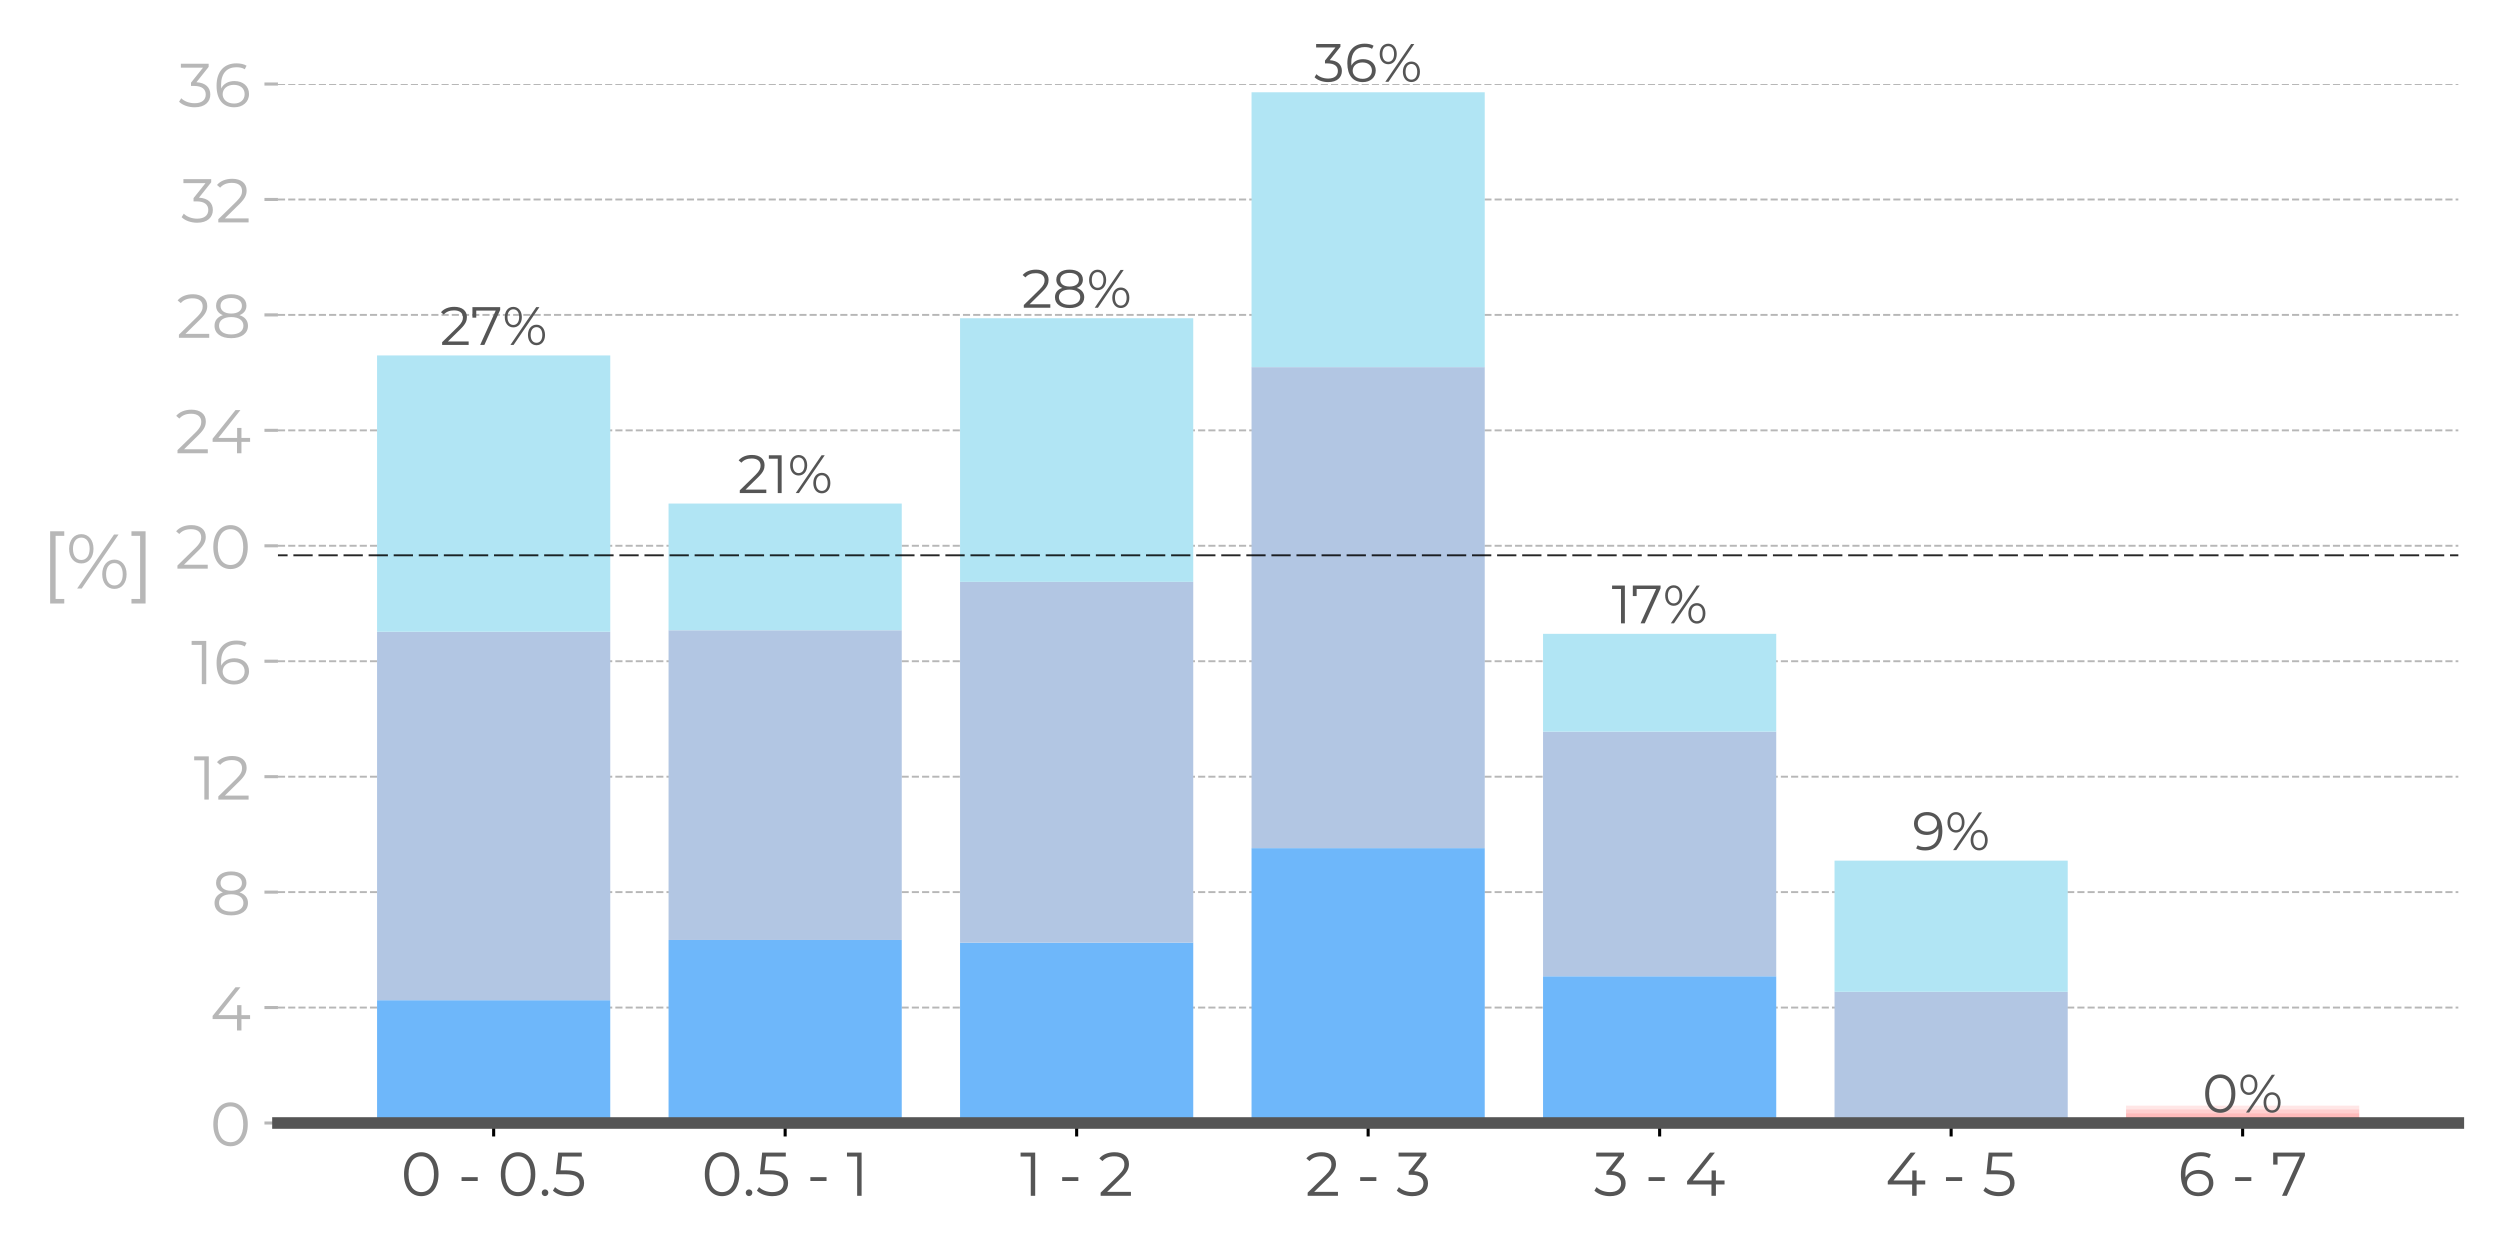
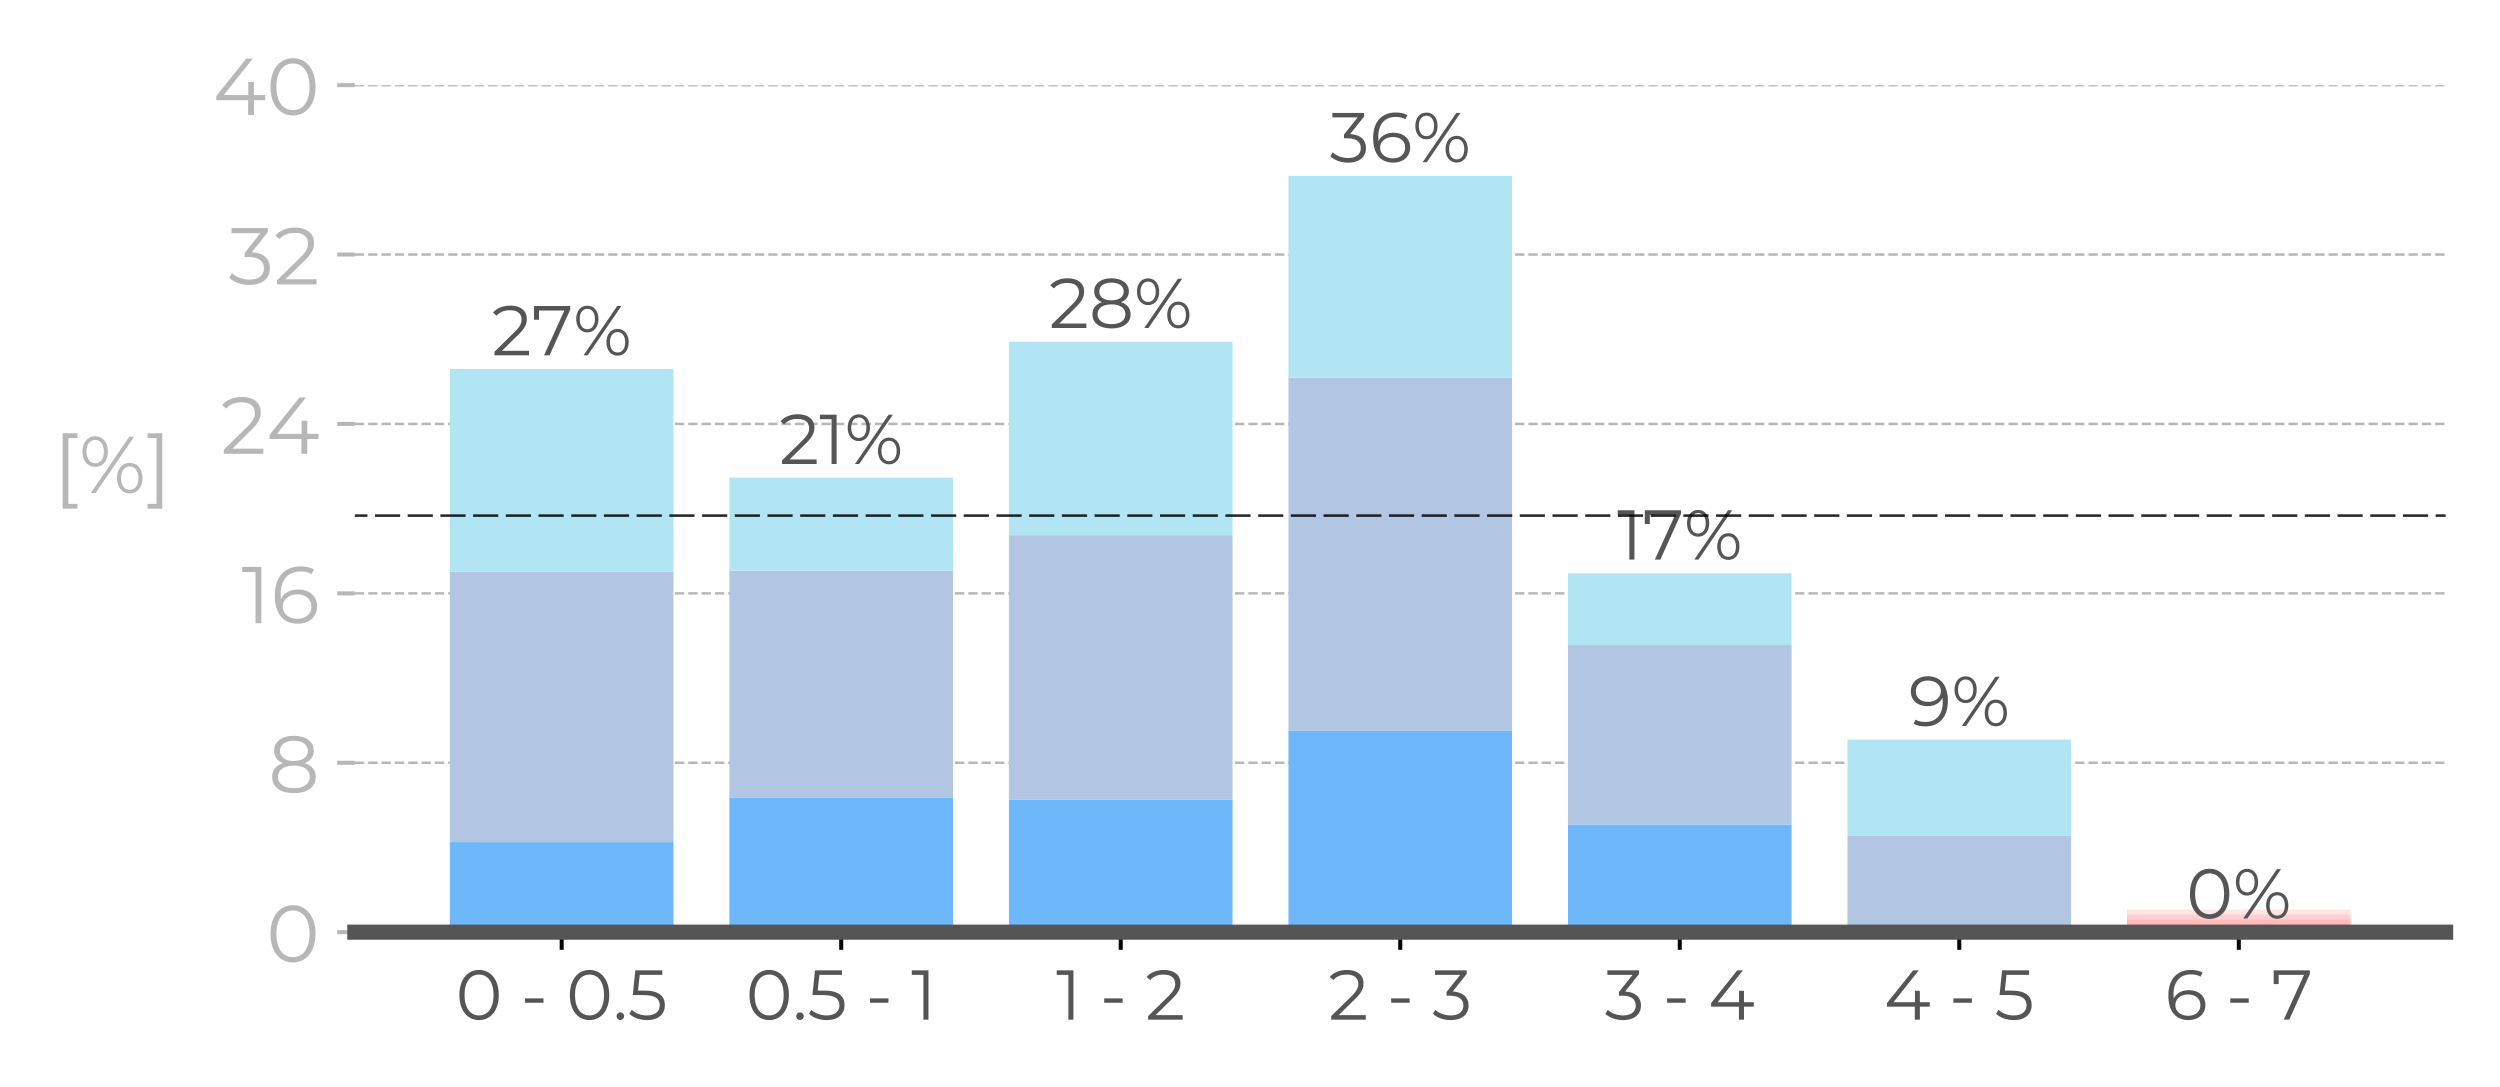
- <svg xmlns="http://www.w3.org/2000/svg" xmlns:xlink="http://www.w3.org/1999/xlink" width="648pt" height="324pt" viewBox="0 0 648 324" version="1.1">
+ <svg xmlns="http://www.w3.org/2000/svg" xmlns:xlink="http://www.w3.org/1999/xlink" width="496.8pt" height="216pt" viewBox="0 0 496.8 216" version="1.1">
  <defs>
    <style type="text/css">*{stroke-linejoin: round; stroke-linecap: butt}</style>
  </defs>
  <g id="figure_1">
    <g id="patch_1">
-       <path d="M 0 324  L 648 324  L 648 0  L 0 0  L 0 324  z " style="fill: none" />
+       <path d="M 0 216  L 496.8 216  L 496.8 0  L 0 0  L 0 216  z " style="fill: none" />
    </g>
    <g id="axes_1">
      <g id="patch_2">
-         <path d="M 72.045 291.08  L 637.2 291.08  L 637.2 21.78  L 72.045 21.78  L 72.045 291.08  z " style="fill: none" />
+         <path d="M 70.515 185.24  L 486 185.24  L 486 16.92  L 70.515 16.92  L 70.515 185.24  z " style="fill: none" />
      </g>
      <g id="matplotlib.axis_1">
        <g id="xtick_1">
          <g id="line2d_1">
            <defs>
-               <path id="mef929db5bb" d="M 0 0  L 0 3.5  " style="stroke: #000000; stroke-width: 0.8" />
+               <path id="m34d9486102" d="M 0 0  L 0 3.5  " style="stroke: #000000; stroke-width: 0.8" />
            </defs>
            <g>
-               <use xlink:href="#mef929db5bb" x="127.956" y="291.08" style="stroke: #000000; stroke-width: 0.8" />
+               <use xlink:href="#m34d9486102" x="111.619" y="185.24" style="stroke: #000000; stroke-width: 0.8" />
            </g>
          </g>
          <g id="text_1">
-             <g style="fill: #555555" transform="translate(103.8911 309.9525)scale(0.16 -0.16)">
+             <g style="fill: #555555" transform="translate(90.56226 202.6284)scale(0.14 -0.14)">
              <defs>
                <path id="Montserrat-Regular-30" d="M 2118 -38  C 3155 -38 3910 813 3910 2240  C 3910 3667 3155 4518 2118 4518  C 1082 4518 333 3667 333 2240  C 333 813 1082 -38 2118 -38  z M 2118 384  C 1338 384 800 1043 800 2240  C 800 3437 1338 4096 2118 4096  C 2899 4096 3437 3437 3437 2240  C 3437 1043 2899 384 2118 384  z " transform="scale(0.015625)" />
                <path id="Montserrat-Regular-20" transform="scale(0.015625)" />
                <path id="Montserrat-Regular-2d" d="M 384 1536  L 2061 1536  L 2061 1933  L 384 1933  L 384 1536  z " transform="scale(0.015625)" />
                <path id="Montserrat-Regular-2e" d="M 678 -32  C 864 -32 1024 122 1024 320  C 1024 518 864 666 678 666  C 493 666 339 518 339 320  C 339 122 493 -32 678 -32  z " transform="scale(0.015625)" />
                <path id="Montserrat-Regular-35" d="M 1510 2643  L 934 2643  L 1088 4070  L 3136 4070  L 3136 4480  L 685 4480  L 454 2234  L 1408 2234  C 2547 2234 2906 1875 2906 1299  C 2906 755 2502 384 1741 384  C 1165 384 653 602 365 902  L 141 538  C 486 186 1101 -38 1747 -38  C 2842 -38 3373 557 3373 1318  C 3373 2112 2861 2643 1510 2643  z " transform="scale(0.015625)" />
              </defs>
              <use xlink:href="#Montserrat-Regular-30" />
              <use xlink:href="#Montserrat-Regular-20" x="66.2" />
              <use xlink:href="#Montserrat-Regular-2d" x="92.4" />
              <use xlink:href="#Montserrat-Regular-20" x="130.6" />
              <use xlink:href="#Montserrat-Regular-30" x="156.8" />
              <use xlink:href="#Montserrat-Regular-2e" x="223" />
              <use xlink:href="#Montserrat-Regular-35" x="244.2" />
            </g>
          </g>
        </g>
        <g id="xtick_2">
          <g id="line2d_2">
            <g>
-               <use xlink:href="#mef929db5bb" x="203.512" y="291.08" style="stroke: #000000; stroke-width: 0.8" />
+               <use xlink:href="#m34d9486102" x="167.165" y="185.24" style="stroke: #000000; stroke-width: 0.8" />
            </g>
          </g>
          <g id="text_2">
-             <g style="fill: #555555" transform="translate(181.8553 309.9525)scale(0.16 -0.16)">
+             <g style="fill: #555555" transform="translate(148.216 202.6284)scale(0.14 -0.14)">
              <defs>
                <path id="Montserrat-Regular-31" d="M 58 4480  L 58 4070  L 1114 4070  L 1114 0  L 1574 0  L 1574 4480  L 58 4480  z " transform="scale(0.015625)" />
              </defs>
              <use xlink:href="#Montserrat-Regular-30" />
              <use xlink:href="#Montserrat-Regular-2e" x="66.2" />
              <use xlink:href="#Montserrat-Regular-35" x="87.4" />
              <use xlink:href="#Montserrat-Regular-20" x="144" />
              <use xlink:href="#Montserrat-Regular-2d" x="170.2" />
              <use xlink:href="#Montserrat-Regular-20" x="208.4" />
              <use xlink:href="#Montserrat-Regular-31" x="234.6" />
            </g>
          </g>
        </g>
        <g id="xtick_3">
          <g id="line2d_3">
            <g>
-               <use xlink:href="#mef929db5bb" x="279.067" y="291.08" style="stroke: #000000; stroke-width: 0.8" />
+               <use xlink:href="#m34d9486102" x="222.711" y="185.24" style="stroke: #000000; stroke-width: 0.8" />
            </g>
          </g>
          <g id="text_3">
-             <g style="fill: #555555" transform="translate(264.387 309.9525)scale(0.16 -0.16)">
+             <g style="fill: #555555" transform="translate(209.8664 202.6284)scale(0.14 -0.14)">
              <defs>
                <path id="Montserrat-Regular-32" d="M 928 410  L 2451 1907  C 3053 2496 3187 2880 3187 3309  C 3187 4058 2611 4518 1702 4518  C 1018 4518 461 4288 115 3878  L 442 3597  C 736 3936 1139 4096 1664 4096  C 2349 4096 2714 3776 2714 3258  C 2714 2950 2618 2650 2112 2150  L 250 326  L 250 0  L 3392 0  L 3392 410  L 928 410  z " transform="scale(0.015625)" />
              </defs>
              <use xlink:href="#Montserrat-Regular-31" />
              <use xlink:href="#Montserrat-Regular-20" x="36.1" />
              <use xlink:href="#Montserrat-Regular-2d" x="62.3" />
              <use xlink:href="#Montserrat-Regular-20" x="100.5" />
              <use xlink:href="#Montserrat-Regular-32" x="126.7" />
            </g>
          </g>
        </g>
        <g id="xtick_4">
          <g id="line2d_4">
            <g>
-               <use xlink:href="#mef929db5bb" x="354.623" y="291.08" style="stroke: #000000; stroke-width: 0.8" />
+               <use xlink:href="#m34d9486102" x="278.257" y="185.24" style="stroke: #000000; stroke-width: 0.8" />
            </g>
          </g>
          <g id="text_4">
-             <g style="fill: #555555" transform="translate(338.3175 309.9525)scale(0.16 -0.16)">
+             <g style="fill: #555555" transform="translate(263.9906 202.6284)scale(0.14 -0.14)">
              <defs>
                <path id="Montserrat-Regular-33" d="M 1856 2560  L 3123 4154  L 3123 4480  L 243 4480  L 243 4070  L 2534 4070  L 1293 2515  L 1293 2176  L 1613 2176  C 2445 2176 2822 1824 2822 1286  C 2822 730 2413 384 1670 384  C 1088 384 570 602 282 902  L 58 538  C 403 186 1024 -38 1670 -38  C 2752 -38 3296 538 3296 1286  C 3296 2003 2816 2509 1856 2560  z " transform="scale(0.015625)" />
              </defs>
              <use xlink:href="#Montserrat-Regular-32" />
              <use xlink:href="#Montserrat-Regular-20" x="56.8" />
              <use xlink:href="#Montserrat-Regular-2d" x="83" />
              <use xlink:href="#Montserrat-Regular-20" x="121.2" />
              <use xlink:href="#Montserrat-Regular-33" x="147.4" />
            </g>
          </g>
        </g>
        <g id="xtick_5">
          <g id="line2d_5">
            <g>
-               <use xlink:href="#mef929db5bb" x="430.178" y="291.08" style="stroke: #000000; stroke-width: 0.8" />
+               <use xlink:href="#m34d9486102" x="333.804" y="185.24" style="stroke: #000000; stroke-width: 0.8" />
            </g>
          </g>
          <g id="text_5">
-             <g style="fill: #555555" transform="translate(413.1292 309.9525)scale(0.16 -0.16)">
+             <g style="fill: #555555" transform="translate(318.886 202.6284)scale(0.14 -0.14)">
              <defs>
                <path id="Montserrat-Regular-34" d="M 4141 1587  L 3245 1587  L 3245 2624  L 2797 2624  L 2797 1587  L 851 1587  L 3142 4480  L 2630 4480  L 256 1510  L 256 1178  L 2784 1178  L 2784 0  L 3245 0  L 3245 1178  L 4141 1178  L 4141 1587  z " transform="scale(0.015625)" />
              </defs>
              <use xlink:href="#Montserrat-Regular-33" />
              <use xlink:href="#Montserrat-Regular-20" x="56.4" />
              <use xlink:href="#Montserrat-Regular-2d" x="82.6" />
              <use xlink:href="#Montserrat-Regular-20" x="120.8" />
              <use xlink:href="#Montserrat-Regular-34" x="147" />
            </g>
          </g>
        </g>
        <g id="xtick_6">
          <g id="line2d_6">
            <g>
-               <use xlink:href="#mef929db5bb" x="505.733" y="291.08" style="stroke: #000000; stroke-width: 0.8" />
+               <use xlink:href="#m34d9486102" x="389.35" y="185.24" style="stroke: #000000; stroke-width: 0.8" />
            </g>
          </g>
          <g id="text_6">
-             <g style="fill: #555555" transform="translate(488.6697 309.9525)scale(0.16 -0.16)">
+             <g style="fill: #555555" transform="translate(374.419 202.6284)scale(0.14 -0.14)">
              <use xlink:href="#Montserrat-Regular-34" />
              <use xlink:href="#Montserrat-Regular-20" x="66.1" />
              <use xlink:href="#Montserrat-Regular-2d" x="92.3" />
              <use xlink:href="#Montserrat-Regular-20" x="130.5" />
              <use xlink:href="#Montserrat-Regular-35" x="156.7" />
            </g>
          </g>
        </g>
        <g id="xtick_7">
          <g id="line2d_7">
            <g>
-               <use xlink:href="#mef929db5bb" x="581.289" y="291.08" style="stroke: #000000; stroke-width: 0.8" />
+               <use xlink:href="#m34d9486102" x="444.896" y="185.24" style="stroke: #000000; stroke-width: 0.8" />
            </g>
          </g>
          <g id="text_7">
-             <g style="fill: #555555" transform="translate(564.4552 309.9525)scale(0.16 -0.16)">
+             <g style="fill: #555555" transform="translate(430.1663 202.6284)scale(0.14 -0.14)">
              <defs>
                <path id="Montserrat-Regular-36" d="M 2189 2682  C 1568 2682 1043 2406 819 1914  C 806 2048 800 2176 800 2278  C 800 3494 1421 4115 2387 4115  C 2720 4115 3027 4058 3258 3904  L 3443 4275  C 3162 4448 2784 4518 2381 4518  C 1165 4518 333 3725 333 2202  C 333 787 979 -38 2170 -38  C 3040 -38 3699 499 3699 1338  C 3699 2157 3078 2682 2189 2682  z M 2150 352  C 1376 352 966 819 966 1312  C 966 1869 1434 2291 2118 2291  C 2810 2291 3245 1914 3245 1325  C 3245 730 2797 352 2150 352  z " transform="scale(0.015625)" />
                <path id="Montserrat-Regular-37" d="M 205 4480  L 205 3232  L 659 3232  L 659 4070  L 2963 4070  L 1120 0  L 1619 0  L 3494 4154  L 3494 4480  L 205 4480  z " transform="scale(0.015625)" />
              </defs>
              <use xlink:href="#Montserrat-Regular-36" />
              <use xlink:href="#Montserrat-Regular-20" x="60.9" />
              <use xlink:href="#Montserrat-Regular-2d" x="87.1" />
              <use xlink:href="#Montserrat-Regular-20" x="125.3" />
              <use xlink:href="#Montserrat-Regular-37" x="151.5" />
            </g>
          </g>
        </g>
      </g>
      <g id="matplotlib.axis_2">
        <g id="ytick_1">
          <g id="line2d_8">
-             <path d="M 72.045 291.08  L 637.2 291.08  " clip-path="url(#p551fd7b629)" style="fill: none; stroke-dasharray: 1.85,0.8; stroke-dashoffset: 0; stroke: #b7b7b7; stroke-width: 0.5" />
+             <path d="M 70.515 185.24  L 486 185.24  " clip-path="url(#pd3df499241)" style="fill: none; stroke-dasharray: 1.85,0.8; stroke-dashoffset: 0; stroke: #b7b7b7; stroke-width: 0.5" />
          </g>
          <g id="line2d_9">
            <defs>
-               <path id="mcd5a4c4dd3" d="M 0 0  L -3.5 0  " style="stroke: #b7b7b7; stroke-width: 0.8" />
+               <path id="ma95d58598b" d="M 0 0  L -3.5 0  " style="stroke: #b7b7b7; stroke-width: 0.8" />
            </defs>
            <g>
-               <use xlink:href="#mcd5a4c4dd3" x="72.045" y="291.08" style="fill: #b7b7b7; stroke: #b7b7b7; stroke-width: 0.8" />
+               <use xlink:href="#ma95d58598b" x="70.515" y="185.24" style="fill: #b7b7b7; stroke: #b7b7b7; stroke-width: 0.8" />
            </g>
          </g>
          <g id="text_8">
-             <g style="fill: #b7b7b7" transform="translate(54.4525 297.0163)scale(0.16 -0.16)">
+             <g style="fill: #b7b7b7" transform="translate(52.9225 191.1763)scale(0.16 -0.16)">
              <use xlink:href="#Montserrat-Regular-30" />
            </g>
          </g>
        </g>
        <g id="ytick_2">
          <g id="line2d_10">
-             <path d="M 72.045 261.158  L 637.2 261.158  " clip-path="url(#p551fd7b629)" style="fill: none; stroke-dasharray: 1.85,0.8; stroke-dashoffset: 0; stroke: #b7b7b7; stroke-width: 0.5" />
+             <path d="M 70.515 151.576  L 486 151.576  " clip-path="url(#pd3df499241)" style="fill: none; stroke-dasharray: 1.85,0.8; stroke-dashoffset: 0; stroke: #b7b7b7; stroke-width: 0.5" />
          </g>
          <g id="line2d_11">
            <g>
-               <use xlink:href="#mcd5a4c4dd3" x="72.045" y="261.158" style="fill: #b7b7b7; stroke: #b7b7b7; stroke-width: 0.8" />
+               <use xlink:href="#ma95d58598b" x="70.515" y="151.576" style="fill: #b7b7b7; stroke: #b7b7b7; stroke-width: 0.8" />
            </g>
          </g>
          <g id="text_9">
-             <g style="fill: #b7b7b7" transform="translate(54.47 267.094)scale(0.16 -0.16)">
-               <use xlink:href="#Montserrat-Regular-34" />
+             <g style="fill: #b7b7b7" transform="translate(53.3075 157.5122)scale(0.16 -0.16)">
+               <defs>
+                 <path id="Montserrat-Regular-38" d="M 2899 2349  C 3360 2528 3616 2867 3616 3334  C 3616 4064 2982 4518 2035 4518  C 1088 4518 467 4064 467 3334  C 467 2867 717 2528 1171 2349  C 614 2163 307 1786 307 1248  C 307 454 960 -38 2035 -38  C 3104 -38 3776 454 3776 1248  C 3776 1779 3462 2163 2899 2349  z M 928 3322  C 928 3821 1357 4128 2035 4128  C 2707 4128 3149 3821 3149 3315  C 3149 2829 2733 2515 2035 2515  C 1338 2515 928 2829 928 3322  z M 2035 352  C 1242 352 774 698 774 1254  C 774 1805 1242 2150 2035 2150  C 2829 2150 3302 1805 3302 1254  C 3302 698 2829 352 2035 352  z " transform="scale(0.015625)" />
+               </defs>
+               <use xlink:href="#Montserrat-Regular-38" />
            </g>
          </g>
        </g>
        <g id="ytick_3">
          <g id="line2d_12">
-             <path d="M 72.045 231.236  L 637.2 231.236  " clip-path="url(#p551fd7b629)" style="fill: none; stroke-dasharray: 1.85,0.8; stroke-dashoffset: 0; stroke: #b7b7b7; stroke-width: 0.5" />
+             <path d="M 70.515 117.912  L 486 117.912  " clip-path="url(#pd3df499241)" style="fill: none; stroke-dasharray: 1.85,0.8; stroke-dashoffset: 0; stroke: #b7b7b7; stroke-width: 0.5" />
          </g>
          <g id="line2d_13">
            <g>
-               <use xlink:href="#mcd5a4c4dd3" x="72.045" y="231.236" style="fill: #b7b7b7; stroke: #b7b7b7; stroke-width: 0.8" />
+               <use xlink:href="#ma95d58598b" x="70.515" y="117.912" style="fill: #b7b7b7; stroke: #b7b7b7; stroke-width: 0.8" />
            </g>
          </g>
          <g id="text_10">
-             <g style="fill: #b7b7b7" transform="translate(54.8375 237.1718)scale(0.16 -0.16)">
-               <defs>
-                 <path id="Montserrat-Regular-38" d="M 2899 2349  C 3360 2528 3616 2867 3616 3334  C 3616 4064 2982 4518 2035 4518  C 1088 4518 467 4064 467 3334  C 467 2867 717 2528 1171 2349  C 614 2163 307 1786 307 1248  C 307 454 960 -38 2035 -38  C 3104 -38 3776 454 3776 1248  C 3776 1779 3462 2163 2899 2349  z M 928 3322  C 928 3821 1357 4128 2035 4128  C 2707 4128 3149 3821 3149 3315  C 3149 2829 2733 2515 2035 2515  C 1338 2515 928 2829 928 3322  z M 2035 352  C 1242 352 774 698 774 1254  C 774 1805 1242 2150 2035 2150  C 2829 2150 3302 1805 3302 1254  C 3302 698 2829 352 2035 352  z " transform="scale(0.015625)" />
-               </defs>
-               <use xlink:href="#Montserrat-Regular-38" />
+             <g style="fill: #b7b7b7" transform="translate(47.995 123.8482)scale(0.16 -0.16)">
+               <use xlink:href="#Montserrat-Regular-31" />
+               <use xlink:href="#Montserrat-Regular-36" x="36.1" />
            </g>
          </g>
        </g>
        <g id="ytick_4">
          <g id="line2d_14">
-             <path d="M 72.045 201.313  L 637.2 201.313  " clip-path="url(#p551fd7b629)" style="fill: none; stroke-dasharray: 1.85,0.8; stroke-dashoffset: 0; stroke: #b7b7b7; stroke-width: 0.5" />
+             <path d="M 70.515 84.248  L 486 84.248  " clip-path="url(#pd3df499241)" style="fill: none; stroke-dasharray: 1.85,0.8; stroke-dashoffset: 0; stroke: #b7b7b7; stroke-width: 0.5" />
          </g>
          <g id="line2d_15">
            <g>
-               <use xlink:href="#mcd5a4c4dd3" x="72.045" y="201.313" style="fill: #b7b7b7; stroke: #b7b7b7; stroke-width: 0.8" />
+               <use xlink:href="#ma95d58598b" x="70.515" y="84.248" style="fill: #b7b7b7; stroke: #b7b7b7; stroke-width: 0.8" />
            </g>
          </g>
          <g id="text_11">
-             <g style="fill: #b7b7b7" transform="translate(50.1825 207.2496)scale(0.16 -0.16)">
-               <use xlink:href="#Montserrat-Regular-31" />
-               <use xlink:href="#Montserrat-Regular-32" x="36.1" />
+             <g style="fill: #b7b7b7" transform="translate(43.8525 90.18425)scale(0.16 -0.16)">
+               <use xlink:href="#Montserrat-Regular-32" />
+               <use xlink:href="#Montserrat-Regular-34" x="56.8" />
            </g>
          </g>
        </g>
        <g id="ytick_5">
          <g id="line2d_16">
-             <path d="M 72.045 171.391  L 637.2 171.391  " clip-path="url(#p551fd7b629)" style="fill: none; stroke-dasharray: 1.85,0.8; stroke-dashoffset: 0; stroke: #b7b7b7; stroke-width: 0.5" />
+             <path d="M 70.515 50.584  L 486 50.584  " clip-path="url(#pd3df499241)" style="fill: none; stroke-dasharray: 1.85,0.8; stroke-dashoffset: 0; stroke: #b7b7b7; stroke-width: 0.5" />
          </g>
          <g id="line2d_17">
            <g>
-               <use xlink:href="#mcd5a4c4dd3" x="72.045" y="171.391" style="fill: #b7b7b7; stroke: #b7b7b7; stroke-width: 0.8" />
+               <use xlink:href="#ma95d58598b" x="70.515" y="50.584" style="fill: #b7b7b7; stroke: #b7b7b7; stroke-width: 0.8" />
            </g>
          </g>
          <g id="text_12">
-             <g style="fill: #b7b7b7" transform="translate(49.525 177.3274)scale(0.16 -0.16)">
-               <use xlink:href="#Montserrat-Regular-31" />
-               <use xlink:href="#Montserrat-Regular-36" x="36.1" />
+             <g style="fill: #b7b7b7" transform="translate(45.4025 56.52025)scale(0.16 -0.16)">
+               <use xlink:href="#Montserrat-Regular-33" />
+               <use xlink:href="#Montserrat-Regular-32" x="56.4" />
            </g>
          </g>
        </g>
        <g id="ytick_6">
          <g id="line2d_18">
-             <path d="M 72.045 141.469  L 637.2 141.469  " clip-path="url(#p551fd7b629)" style="fill: none; stroke-dasharray: 1.85,0.8; stroke-dashoffset: 0; stroke: #b7b7b7; stroke-width: 0.5" />
+             <path d="M 70.515 16.92  L 486 16.92  " clip-path="url(#pd3df499241)" style="fill: none; stroke-dasharray: 1.85,0.8; stroke-dashoffset: 0; stroke: #b7b7b7; stroke-width: 0.5" />
          </g>
          <g id="line2d_19">
            <g>
-               <use xlink:href="#mcd5a4c4dd3" x="72.045" y="141.469" style="fill: #b7b7b7; stroke: #b7b7b7; stroke-width: 0.8" />
+               <use xlink:href="#ma95d58598b" x="70.515" y="16.92" style="fill: #b7b7b7; stroke: #b7b7b7; stroke-width: 0.8" />
            </g>
          </g>
          <g id="text_13">
-             <g style="fill: #b7b7b7" transform="translate(45.365 147.4051)scale(0.16 -0.16)">
-               <use xlink:href="#Montserrat-Regular-32" />
-               <use xlink:href="#Montserrat-Regular-30" x="56.8" />
-             </g>
-           </g>
-         </g>
-         <g id="ytick_7">
-           <g id="line2d_20">
-             <path d="M 72.045 111.547  L 637.2 111.547  " clip-path="url(#p551fd7b629)" style="fill: none; stroke-dasharray: 1.85,0.8; stroke-dashoffset: 0; stroke: #b7b7b7; stroke-width: 0.5" />
-           </g>
-           <g id="line2d_21">
-             <g>
-               <use xlink:href="#mcd5a4c4dd3" x="72.045" y="111.547" style="fill: #b7b7b7; stroke: #b7b7b7; stroke-width: 0.8" />
-             </g>
-           </g>
-           <g id="text_14">
-             <g style="fill: #b7b7b7" transform="translate(45.3825 117.4829)scale(0.16 -0.16)">
-               <use xlink:href="#Montserrat-Regular-32" />
-               <use xlink:href="#Montserrat-Regular-34" x="56.8" />
-             </g>
-           </g>
-         </g>
-         <g id="ytick_8">
-           <g id="line2d_22">
-             <path d="M 72.045 81.624  L 637.2 81.624  " clip-path="url(#p551fd7b629)" style="fill: none; stroke-dasharray: 1.85,0.8; stroke-dashoffset: 0; stroke: #b7b7b7; stroke-width: 0.5" />
-           </g>
-           <g id="line2d_23">
-             <g>
-               <use xlink:href="#mcd5a4c4dd3" x="72.045" y="81.624" style="fill: #b7b7b7; stroke: #b7b7b7; stroke-width: 0.8" />
-             </g>
-           </g>
-           <g id="text_15">
-             <g style="fill: #b7b7b7" transform="translate(45.75 87.56069)scale(0.16 -0.16)">
-               <use xlink:href="#Montserrat-Regular-32" />
-               <use xlink:href="#Montserrat-Regular-38" x="56.8" />
-             </g>
-           </g>
-         </g>
-         <g id="ytick_9">
-           <g id="line2d_24">
-             <path d="M 72.045 51.702  L 637.2 51.702  " clip-path="url(#p551fd7b629)" style="fill: none; stroke-dasharray: 1.85,0.8; stroke-dashoffset: 0; stroke: #b7b7b7; stroke-width: 0.5" />
-           </g>
-           <g id="line2d_25">
-             <g>
-               <use xlink:href="#mcd5a4c4dd3" x="72.045" y="51.702" style="fill: #b7b7b7; stroke: #b7b7b7; stroke-width: 0.8" />
-             </g>
-           </g>
-           <g id="text_16">
-             <g style="fill: #b7b7b7" transform="translate(46.9325 57.63847)scale(0.16 -0.16)">
-               <use xlink:href="#Montserrat-Regular-33" />
-               <use xlink:href="#Montserrat-Regular-32" x="56.4" />
-             </g>
-           </g>
-         </g>
-         <g id="ytick_10">
-           <g id="line2d_26">
-             <path d="M 72.045 21.78  L 637.2 21.78  " clip-path="url(#p551fd7b629)" style="fill: none; stroke-dasharray: 1.85,0.8; stroke-dashoffset: 0; stroke: #b7b7b7; stroke-width: 0.5" />
-           </g>
-           <g id="line2d_27">
-             <g>
-               <use xlink:href="#mcd5a4c4dd3" x="72.045" y="21.78" style="fill: #b7b7b7; stroke: #b7b7b7; stroke-width: 0.8" />
-             </g>
-           </g>
-           <g id="text_17">
-             <g style="fill: #b7b7b7" transform="translate(46.275 27.71625)scale(0.16 -0.16)">
-               <use xlink:href="#Montserrat-Regular-33" />
-               <use xlink:href="#Montserrat-Regular-36" x="56.4" />
-             </g>
-           </g>
-         </g>
-         <g id="text_18">
-           <g style="fill: #b7b7b7" transform="translate(10.715 152.5488)scale(0.2 -0.2)">
+             <g style="fill: #b7b7b7" transform="translate(42.3475 22.85625)scale(0.16 -0.16)">
+               <use xlink:href="#Montserrat-Regular-34" />
+               <use xlink:href="#Montserrat-Regular-30" x="66.1" />
+             </g>
+           </g>
+         </g>
+         <g id="text_14">
+           <g style="fill: #b7b7b7" transform="translate(10.6275 97.975)scale(0.16 -0.16)">
            <defs>
              <path id="Montserrat-Regular-5b" d="M 730 -1242  L 1901 -1242  L 1901 -864  L 1184 -864  L 1184 4371  L 1901 4371  L 1901 4749  L 730 4749  L 730 -1242  z " transform="scale(0.015625)" />
              <path id="Montserrat-Regular-25" d="M 1280 2080  C 1875 2080 2291 2560 2291 3296  C 2291 4032 1875 4512 1280 4512  C 678 4512 269 4026 269 3296  C 269 2566 678 2080 1280 2080  z M 934 0  L 1312 0  L 4371 4480  L 3994 4480  L 934 0  z M 1280 2368  C 858 2368 589 2720 589 3296  C 589 3872 858 4224 1280 4224  C 1696 4224 1971 3878 1971 3296  C 1971 2714 1696 2368 1280 2368  z M 4026 -32  C 4627 -32 5037 454 5037 1184  C 5037 1914 4627 2400 4026 2400  C 3430 2400 3014 1914 3014 1184  C 3014 454 3430 -32 4026 -32  z M 4026 256  C 3610 256 3334 602 3334 1184  C 3334 1766 3610 2112 4026 2112  C 4448 2112 4717 1760 4717 1184  C 4717 608 4448 256 4026 256  z " transform="scale(0.015625)" />
              <path id="Montserrat-Regular-5d" d="M 1306 -1242  L 1306 4749  L 134 4749  L 134 4371  L 851 4371  L 851 -864  L 134 -864  L 134 -1242  L 1306 -1242  z " transform="scale(0.015625)" />
            </defs>
            <use xlink:href="#Montserrat-Regular-5b" />
            <use xlink:href="#Montserrat-Regular-25" x="31.8" />
            <use xlink:href="#Montserrat-Regular-5d" x="114.7" />
          </g>
        </g>
      </g>
      <g id="patch_3">
-         <path d="M 551.067 291.08  L 611.511 291.08  L 611.511 291.08  L 551.067 291.08  L 551.067 291.08  z " clip-path="url(#p551fd7b629)" style="fill: none; opacity: 0.1; stroke: #ff0000; stroke-linejoin: miter" />
+         <path d="M 422.677 185.24  L 467.114 185.24  L 467.114 185.24  L 422.677 185.24  L 422.677 185.24  z " clip-path="url(#pd3df499241)" style="fill: none; opacity: 0.1; stroke: #ff0000; stroke-linejoin: miter" />
      </g>
      <g id="patch_4">
-         <path d="M 551.067 291.08  L 611.511 291.08  L 611.511 291.08  L 551.067 291.08  L 551.067 291.08  z " clip-path="url(#p551fd7b629)" style="fill: none; opacity: 0.1; stroke: #ff0000; stroke-width: 3; stroke-linejoin: miter" />
+         <path d="M 422.677 185.24  L 467.114 185.24  L 467.114 185.24  L 422.677 185.24  L 422.677 185.24  z " clip-path="url(#pd3df499241)" style="fill: none; opacity: 0.1; stroke: #ff0000; stroke-width: 3; stroke-linejoin: miter" />
      </g>
      <g id="patch_5">
-         <path d="M 551.067 291.08  L 611.511 291.08  L 611.511 291.08  L 551.067 291.08  L 551.067 291.08  z " clip-path="url(#p551fd7b629)" style="fill: none; opacity: 0.1; stroke: #ff0000; stroke-width: 5; stroke-linejoin: miter" />
+         <path d="M 422.677 185.24  L 467.114 185.24  L 467.114 185.24  L 422.677 185.24  L 422.677 185.24  z " clip-path="url(#pd3df499241)" style="fill: none; opacity: 0.1; stroke: #ff0000; stroke-width: 5; stroke-linejoin: miter" />
      </g>
      <g id="patch_6">
-         <path d="M 551.067 291.08  L 611.511 291.08  L 611.511 291.08  L 551.067 291.08  L 551.067 291.08  z " clip-path="url(#p551fd7b629)" style="fill: none; opacity: 0.1; stroke: #ff0000; stroke-width: 7; stroke-linejoin: miter" />
+         <path d="M 422.677 185.24  L 467.114 185.24  L 467.114 185.24  L 422.677 185.24  L 422.677 185.24  z " clip-path="url(#pd3df499241)" style="fill: none; opacity: 0.1; stroke: #ff0000; stroke-width: 7; stroke-linejoin: miter" />
      </g>
      <g id="patch_7">
-         <path d="M 551.067 291.08  L 611.511 291.08  L 611.511 291.08  L 551.067 291.08  L 551.067 291.08  z " clip-path="url(#p551fd7b629)" style="fill: none; opacity: 0.1; stroke: #ff0000; stroke-width: 9; stroke-linejoin: miter" />
+         <path d="M 422.677 185.24  L 467.114 185.24  L 467.114 185.24  L 422.677 185.24  L 422.677 185.24  z " clip-path="url(#pd3df499241)" style="fill: none; opacity: 0.1; stroke: #ff0000; stroke-width: 9; stroke-linejoin: miter" />
      </g>
      <g id="patch_8">
-         <path d="M 97.734 291.08  L 158.178 291.08  L 158.178 259.248  L 97.734 259.248  z " clip-path="url(#p551fd7b629)" style="fill: #6eb7fa" />
+         <path d="M 89.401 185.24  L 133.838 185.24  L 133.838 167.334  L 89.401 167.334  z " clip-path="url(#pd3df499241)" style="fill: #6eb7fa" />
      </g>
      <g id="patch_9">
-         <path d="M 173.289 291.08  L 233.734 291.08  L 233.734 243.642  L 173.289 243.642  z " clip-path="url(#p551fd7b629)" style="fill: #6eb7fa" />
+         <path d="M 144.947 185.24  L 189.384 185.24  L 189.384 158.555  L 144.947 158.555  z " clip-path="url(#pd3df499241)" style="fill: #6eb7fa" />
      </g>
      <g id="patch_10">
-         <path d="M 248.845 291.08  L 309.289 291.08  L 309.289 244.327  L 248.845 244.327  z " clip-path="url(#p551fd7b629)" style="fill: #6eb7fa" />
+         <path d="M 200.493 185.24  L 244.93 185.24  L 244.93 158.94  L 200.493 158.94  z " clip-path="url(#pd3df499241)" style="fill: #6eb7fa" />
      </g>
      <g id="patch_11">
-         <path d="M 324.4 291.08  L 384.845 291.08  L 384.845 219.837  L 324.4 219.837  z " clip-path="url(#p551fd7b629)" style="fill: #6eb7fa" />
+         <path d="M 256.039 185.24  L 300.476 185.24  L 300.476 145.164  L 256.039 145.164  z " clip-path="url(#pd3df499241)" style="fill: #6eb7fa" />
      </g>
      <g id="patch_12">
-         <path d="M 399.956 291.08  L 460.4 291.08  L 460.4 253.043  L 399.956 253.043  z " clip-path="url(#p551fd7b629)" style="fill: #6eb7fa" />
+         <path d="M 311.585 185.24  L 356.022 185.24  L 356.022 163.843  L 311.585 163.843  z " clip-path="url(#pd3df499241)" style="fill: #6eb7fa" />
      </g>
      <g id="patch_13">
-         <path d="M 475.511 291.08  L 535.956 291.08  L 535.956 291.08  L 475.511 291.08  z " clip-path="url(#p551fd7b629)" style="fill: #6eb7fa" />
+         <path d="M 367.131 185.24  L 411.568 185.24  L 411.568 185.24  L 367.131 185.24  z " clip-path="url(#pd3df499241)" style="fill: #6eb7fa" />
      </g>
      <g id="patch_14">
-         <path d="M 551.067 291.08  L 611.511 291.08  L 611.511 291.08  L 551.067 291.08  z " clip-path="url(#p551fd7b629)" style="fill: #6eb7fa" />
+         <path d="M 422.677 185.24  L 467.114 185.24  L 467.114 185.24  L 422.677 185.24  z " clip-path="url(#pd3df499241)" style="fill: #6eb7fa" />
      </g>
      <g id="patch_15">
-         <path d="M 97.734 259.248  L 158.178 259.248  L 158.178 163.751  L 97.734 163.751  z " clip-path="url(#p551fd7b629)" style="fill: #b2c6e3" />
+         <path d="M 89.401 167.334  L 133.838 167.334  L 133.838 113.614  L 89.401 113.614  z " clip-path="url(#pd3df499241)" style="fill: #b2c6e3" />
      </g>
      <g id="patch_16">
-         <path d="M 173.289 243.642  L 233.734 243.642  L 233.734 163.363  L 173.289 163.363  z " clip-path="url(#p551fd7b629)" style="fill: #b2c6e3" />
+         <path d="M 144.947 158.555  L 189.384 158.555  L 189.384 113.396  L 144.947 113.396  z " clip-path="url(#pd3df499241)" style="fill: #b2c6e3" />
      </g>
      <g id="patch_17">
-         <path d="M 248.845 244.327  L 309.289 244.327  L 309.289 150.82  L 248.845 150.82  z " clip-path="url(#p551fd7b629)" style="fill: #b2c6e3" />
+         <path d="M 200.493 158.94  L 244.93 158.94  L 244.93 106.34  L 200.493 106.34  z " clip-path="url(#pd3df499241)" style="fill: #b2c6e3" />
      </g>
      <g id="patch_18">
-         <path d="M 324.4 219.837  L 384.845 219.837  L 384.845 95.161  L 324.4 95.161  z " clip-path="url(#p551fd7b629)" style="fill: #b2c6e3" />
+         <path d="M 256.039 145.164  L 300.476 145.164  L 300.476 75.03  L 256.039 75.03  z " clip-path="url(#pd3df499241)" style="fill: #b2c6e3" />
      </g>
      <g id="patch_19">
-         <path d="M 399.956 253.043  L 460.4 253.043  L 460.4 189.649  L 399.956 189.649  z " clip-path="url(#p551fd7b629)" style="fill: #b2c6e3" />
+         <path d="M 311.585 163.843  L 356.022 163.843  L 356.022 128.182  L 311.585 128.182  z " clip-path="url(#pd3df499241)" style="fill: #b2c6e3" />
      </g>
      <g id="patch_20">
-         <path d="M 475.511 291.08  L 535.956 291.08  L 535.956 257.077  L 475.511 257.077  z " clip-path="url(#p551fd7b629)" style="fill: #b2c6e3" />
+         <path d="M 367.131 185.24  L 411.568 185.24  L 411.568 166.113  L 367.131 166.113  z " clip-path="url(#pd3df499241)" style="fill: #b2c6e3" />
      </g>
      <g id="patch_21">
-         <path d="M 551.067 291.08  L 611.511 291.08  L 611.511 291.08  L 551.067 291.08  z " clip-path="url(#p551fd7b629)" style="fill: #b2c6e3" />
+         <path d="M 422.677 185.24  L 467.114 185.24  L 467.114 185.24  L 422.677 185.24  z " clip-path="url(#pd3df499241)" style="fill: #b2c6e3" />
      </g>
      <g id="patch_22">
-         <path d="M 97.734 163.751  L 158.178 163.751  L 158.178 92.129  L 97.734 92.129  z " clip-path="url(#p551fd7b629)" style="fill: #b1e5f4" />
+         <path d="M 89.401 113.614  L 133.838 113.614  L 133.838 73.325  L 89.401 73.325  z " clip-path="url(#pd3df499241)" style="fill: #b1e5f4" />
      </g>
      <g id="patch_23">
-         <path d="M 173.289 163.363  L 233.734 163.363  L 233.734 130.522  L 173.289 130.522  z " clip-path="url(#p551fd7b629)" style="fill: #b1e5f4" />
+         <path d="M 144.947 113.396  L 189.384 113.396  L 189.384 94.922  L 144.947 94.922  z " clip-path="url(#pd3df499241)" style="fill: #b1e5f4" />
      </g>
      <g id="patch_24">
-         <path d="M 248.845 150.82  L 309.289 150.82  L 309.289 82.488  L 248.845 82.488  z " clip-path="url(#p551fd7b629)" style="fill: #b1e5f4" />
+         <path d="M 200.493 106.34  L 244.93 106.34  L 244.93 67.902  L 200.493 67.902  z " clip-path="url(#pd3df499241)" style="fill: #b1e5f4" />
      </g>
      <g id="patch_25">
-         <path d="M 324.4 95.161  L 384.845 95.161  L 384.845 23.917  L 324.4 23.917  z " clip-path="url(#p551fd7b629)" style="fill: #b1e5f4" />
+         <path d="M 256.039 75.03  L 300.476 75.03  L 300.476 34.954  L 256.039 34.954  z " clip-path="url(#pd3df499241)" style="fill: #b1e5f4" />
      </g>
      <g id="patch_26">
-         <path d="M 399.956 189.649  L 460.4 189.649  L 460.4 164.291  L 399.956 164.291  z " clip-path="url(#p551fd7b629)" style="fill: #b1e5f4" />
+         <path d="M 311.585 128.182  L 356.022 128.182  L 356.022 113.918  L 311.585 113.918  z " clip-path="url(#pd3df499241)" style="fill: #b1e5f4" />
      </g>
      <g id="patch_27">
-         <path d="M 475.511 257.077  L 535.956 257.077  L 535.956 223.075  L 475.511 223.075  z " clip-path="url(#p551fd7b629)" style="fill: #b1e5f4" />
+         <path d="M 367.131 166.113  L 411.568 166.113  L 411.568 146.985  L 367.131 146.985  z " clip-path="url(#pd3df499241)" style="fill: #b1e5f4" />
      </g>
      <g id="patch_28">
-         <path d="M 551.067 291.08  L 611.511 291.08  L 611.511 291.08  L 551.067 291.08  z " clip-path="url(#p551fd7b629)" style="fill: #b1e5f4" />
-       </g>
-       <g id="text_19">
-         <g style="fill: #555555" transform="translate(114.0534 89.41218)scale(0.14 -0.14)">
+         <path d="M 422.677 185.24  L 467.114 185.24  L 467.114 185.24  L 422.677 185.24  z " clip-path="url(#pd3df499241)" style="fill: #b1e5f4" />
+       </g>
+       <g id="text_15">
+         <g style="fill: #555555" transform="translate(97.71648 70.60823)scale(0.14 -0.14)">
          <use xlink:href="#Montserrat-Regular-32" />
          <use xlink:href="#Montserrat-Regular-37" x="56.8" />
          <use xlink:href="#Montserrat-Regular-25" x="115.7" />
        </g>
      </g>
-       <g id="text_20">
-         <g style="fill: #555555" transform="translate(191.2058 127.8049)scale(0.14 -0.14)">
+       <g id="text_16">
+         <g style="fill: #555555" transform="translate(154.8595 92.20508)scale(0.14 -0.14)">
          <use xlink:href="#Montserrat-Regular-32" />
          <use xlink:href="#Montserrat-Regular-31" x="56.8" />
          <use xlink:href="#Montserrat-Regular-25" x="92.9" />
        </g>
      </g>
-       <g id="text_21">
-         <g style="fill: #555555" transform="translate(264.822 79.77071)scale(0.14 -0.14)">
+       <g id="text_17">
+         <g style="fill: #555555" transform="translate(208.4664 65.18466)scale(0.14 -0.14)">
          <use xlink:href="#Montserrat-Regular-32" />
          <use xlink:href="#Montserrat-Regular-38" x="56.8" />
          <use xlink:href="#Montserrat-Regular-25" x="120.6" />
        </g>
      </g>
-       <g id="text_22">
-         <g style="fill: #555555" transform="translate(340.6072 21.20043)scale(0.14 -0.14)">
+       <g id="text_18">
+         <g style="fill: #555555" transform="translate(264.2422 32.23741)scale(0.14 -0.14)">
          <use xlink:href="#Montserrat-Regular-33" />
          <use xlink:href="#Montserrat-Regular-36" x="56.4" />
          <use xlink:href="#Montserrat-Regular-25" x="117.3" />
        </g>
      </g>
-       <g id="text_23">
-         <g style="fill: #555555" transform="translate(417.7245 161.574)scale(0.14 -0.14)">
+       <g id="text_19">
+         <g style="fill: #555555" transform="translate(321.3502 111.2011)scale(0.14 -0.14)">
          <use xlink:href="#Montserrat-Regular-31" />
          <use xlink:href="#Montserrat-Regular-37" x="36.1" />
          <use xlink:href="#Montserrat-Regular-25" x="95" />
        </g>
      </g>
-       <g id="text_24">
-         <g style="fill: #555555" transform="translate(495.6666 220.3581)scale(0.14 -0.14)">
+       <g id="text_20">
+         <g style="fill: #555555" transform="translate(379.2829 144.2686)scale(0.14 -0.14)">
          <defs>
            <path id="Montserrat-Regular-39" d="M 1728 4518  C 858 4518 198 3981 198 3142  C 198 2323 819 1798 1709 1798  C 2330 1798 2854 2074 3078 2566  C 3091 2432 3098 2304 3098 2202  C 3098 986 2477 365 1510 365  C 1178 365 870 422 640 576  L 454 205  C 736 32 1114 -38 1517 -38  C 2733 -38 3565 755 3565 2278  C 3565 3693 2918 4518 1728 4518  z M 1779 2189  C 1088 2189 653 2566 653 3155  C 653 3750 1101 4128 1747 4128  C 2522 4128 2931 3661 2931 3168  C 2931 2611 2464 2189 1779 2189  z " transform="scale(0.015625)" />
          </defs>
          <use xlink:href="#Montserrat-Regular-39" />
          <use xlink:href="#Montserrat-Regular-25" x="60.9" />
        </g>
      </g>
-       <g id="text_25">
-         <g style="fill: #555555" transform="translate(570.8513 288.3631)scale(0.14 -0.14)">
+       <g id="text_21">
+         <g style="fill: #555555" transform="translate(434.4582 182.5231)scale(0.14 -0.14)">
          <use xlink:href="#Montserrat-Regular-30" />
          <use xlink:href="#Montserrat-Regular-25" x="66.2" />
        </g>
      </g>
-       <g id="line2d_28">
-         <path d="M 72.045 291.08  L 637.2 291.08  " style="fill: none; stroke: #555555; stroke-width: 3; stroke-linecap: square" />
-       </g>
-       <g id="line2d_29">
-         <path d="M 72.045 143.929  L 637.2 143.929  " clip-path="url(#p551fd7b629)" style="fill: none; stroke-dasharray: 5,1.5; stroke-dashoffset: 2.5; stroke: #000000; stroke-opacity: 0.85; stroke-width: 0.5" />
+       <g id="line2d_20">
+         <path d="M 70.515 185.24  L 486 185.24  " style="fill: none; stroke: #555555; stroke-width: 3; stroke-linecap: square" />
+       </g>
+       <g id="line2d_21">
+         <path d="M 70.515 102.464  L 486 102.464  " clip-path="url(#pd3df499241)" style="fill: none; stroke-dasharray: 5,1.5; stroke-dashoffset: 2.5; stroke: #000000; stroke-opacity: 0.85; stroke-width: 0.5" />
      </g>
    </g>
  </g>
  <defs>
-     <clipPath id="p551fd7b629">
-       <rect x="72.045" y="21.78" width="565.155" height="269.3" />
+     <clipPath id="pd3df499241">
+       <rect x="70.515" y="16.92" width="415.485" height="168.32" />
    </clipPath>
  </defs>
</svg>
